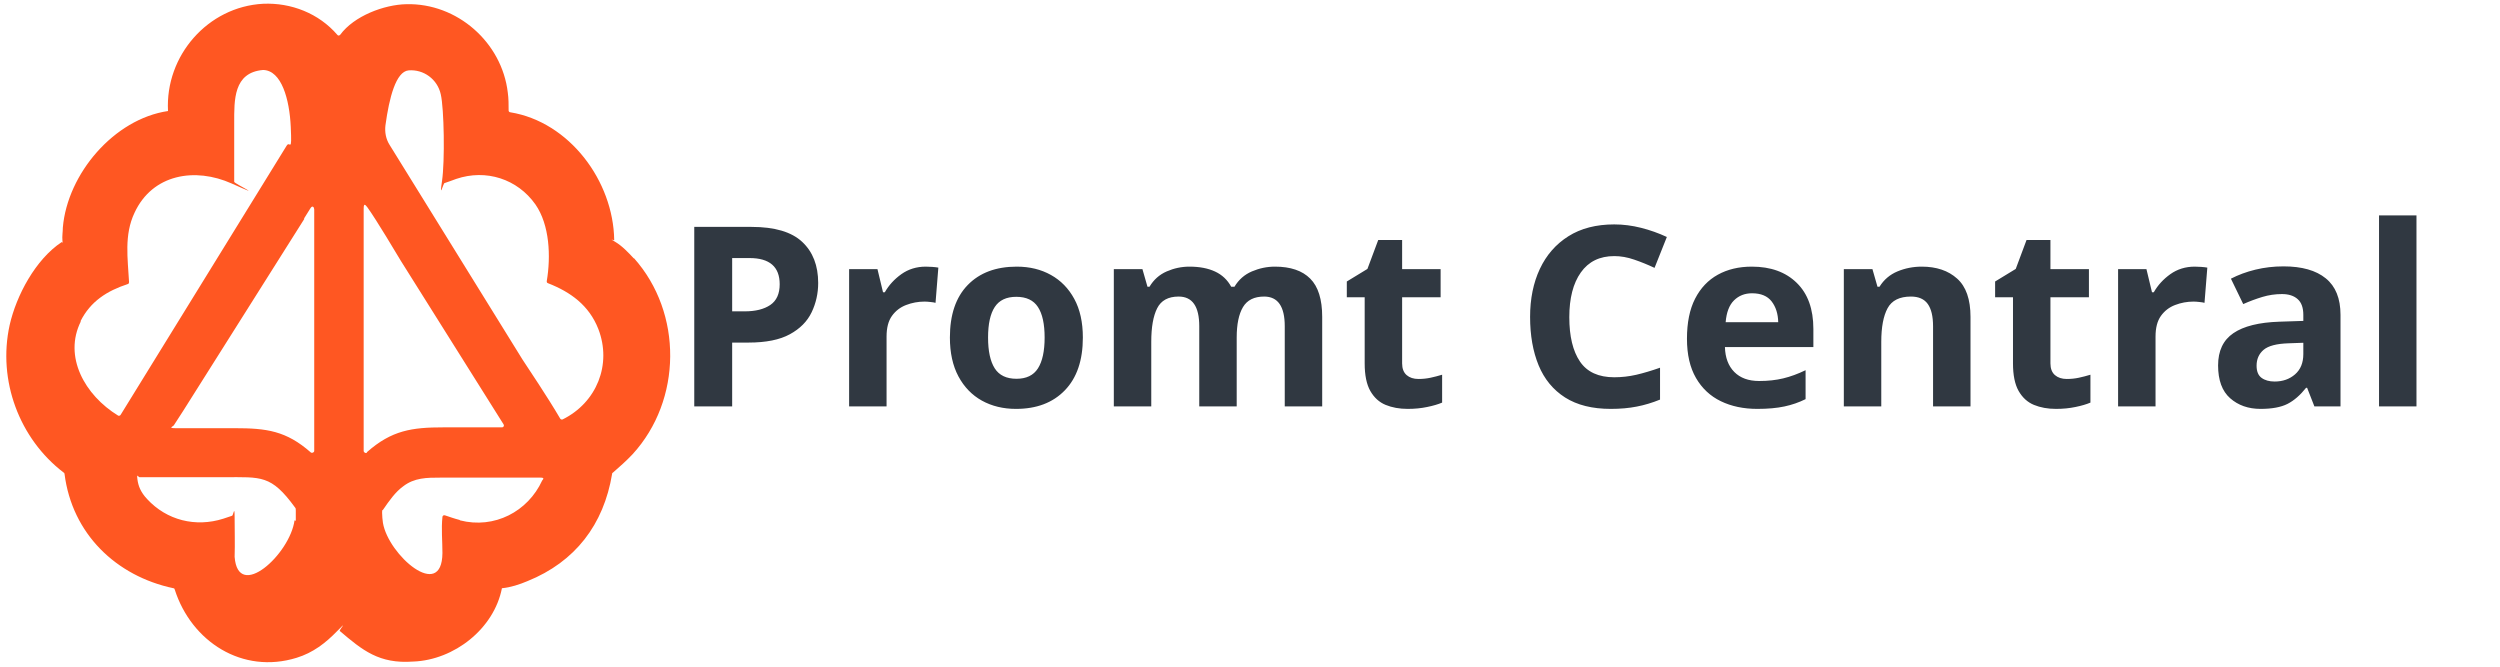
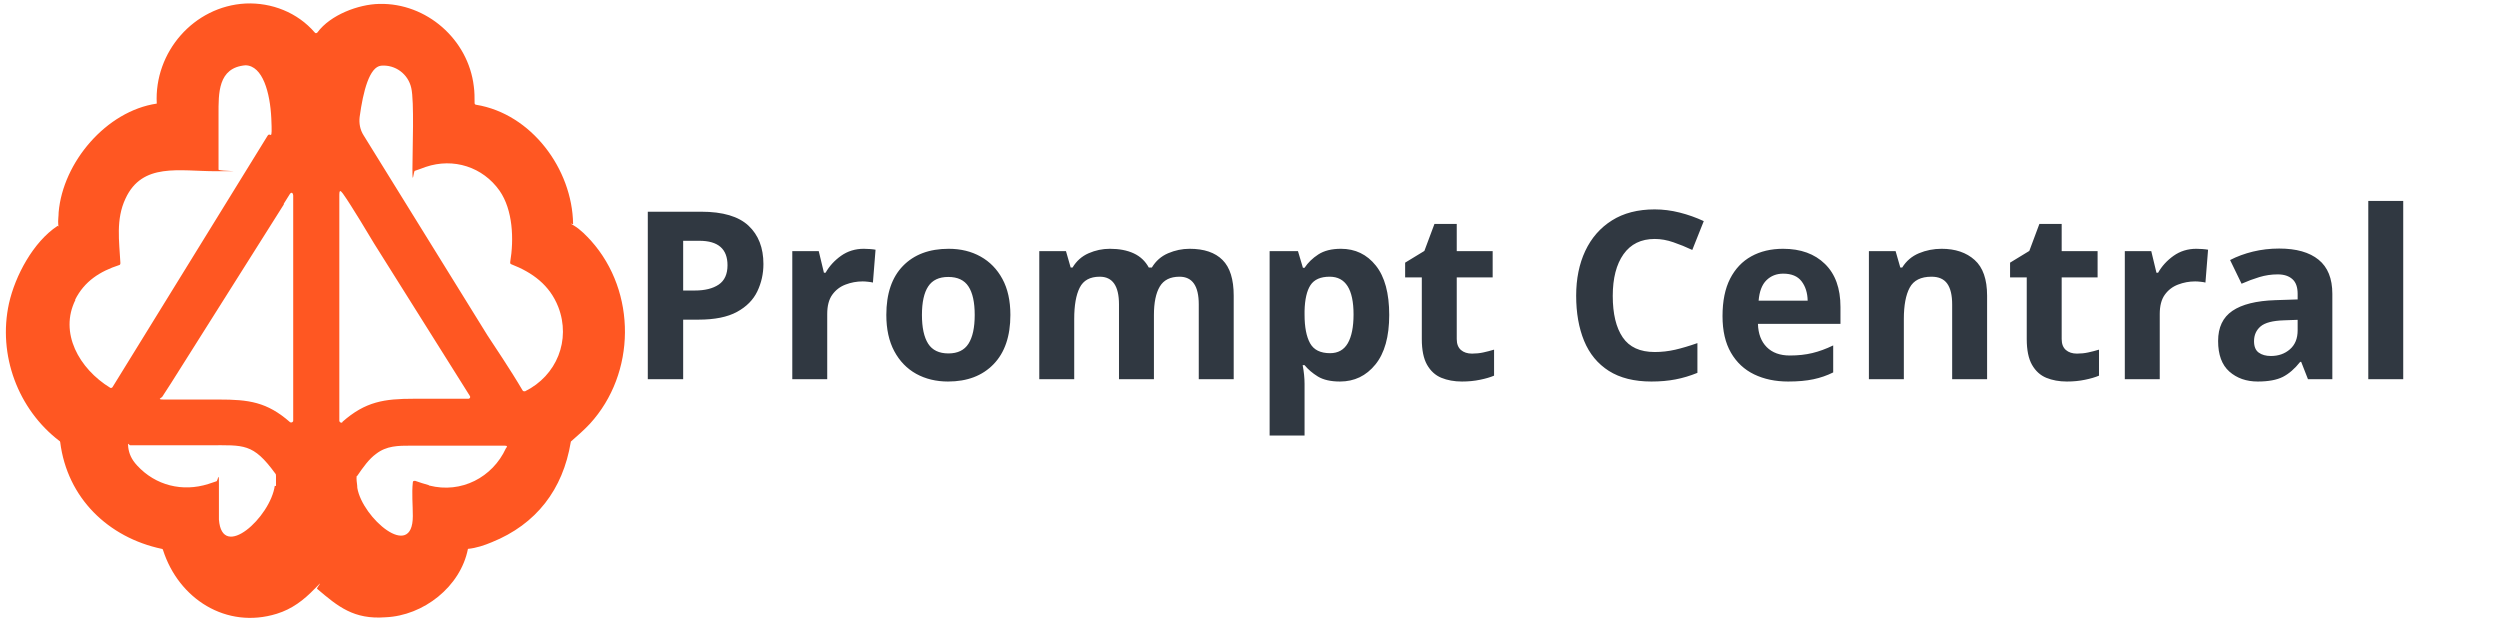
- <svg xmlns="http://www.w3.org/2000/svg" id="Layer_1" data-name="Layer 1" version="1.1" viewBox="0 0 596.7 159">
+ <svg xmlns="http://www.w3.org/2000/svg" id="Layer_1" data-name="Layer 1" version="1.1" viewBox="0 0 639.5 159">
  <defs>
    <style>
      .cls-1 {
        fill: #303841;
        font-family: Montserrat-Bold, Montserrat;
        font-size: 60px;
        font-weight: 700;
      }

-       .cls-2 {
+       .cls-1, .cls-2 {
+         isolation: isolate;
+       }
+ 
+       .cls-3 {
        fill: #ff5722;
        stroke-width: 0px;
      }
    </style>
  </defs>
-   <text class="cls-1" transform="translate(160.3 97)">
-     <tspan x="0" y="0">Promt Central</tspan>
-   </text>
-   <path class="cls-2" d="M151.3,61.7c-1.3-1.4-2.8-3-4.5-4s-.2-.2-.2-.4c-.2-14.1-10.7-28.2-24.8-30.5-.2,0-.4-.2-.4-.4,0-1.4,0-2.9-.2-4.3-1.4-12-12.1-21.4-24.2-21.1-5.3.1-12.5,2.8-15.8,7.3-.2.2-.5.3-.7,0-4.4-5.1-11-7.7-17.7-7.4-13.2.7-23.4,12.4-22.7,25.6h0c-12.9,1.9-24,15-25.1,27.8,0,1-.2,2.1-.1,3.1s0,.3-.2.4c-6.2,4.1-10.8,12.7-12.4,19.8-2.9,13.2,2.3,27.1,12.9,35.2.1,0,.2.2.2.3,1.8,14.3,12.3,24.4,26,27.3.2,0,.3.2.3.3,4,12.5,16.2,20.3,29.1,16.3,3.9-1.2,6.9-3.5,9.7-6.4s.4-.2.6,0c5.4,4.6,9.4,7.9,17.5,7.3h.1c9.7-.4,19.2-7.8,21.1-17.5h0c2.1-.2,4.2-.9,6.1-1.7,11.4-4.6,18.2-13.5,20.2-25.6,0-.1,0-.2.2-.3,1.6-1.4,3.2-2.8,4.7-4.4,11.8-12.9,12-33.7.3-46.8h0ZM72.6,52.1c.5-.8,1-1.6,1.5-2.4s.9-.2.9.3v43.3c0,4.8,0,9.5,0,14.3,0,.4-.5.6-.8.4-5.9-5.2-10.6-5.8-18.2-5.8h-8.3c-1.9,0-3.9,0-5.8,0s-.6-.4-.4-.7c.7-1.1,1.5-2.3,2.2-3.4l28.9-45.8h0ZM87.6,108c-.3.3-.8,0-.8-.4,0-1.3,0-2.5,0-3.8v-48.9c0-1.7,0-3.4,0-5.1s.6-.6.9-.3c2.1,2.9,7.1,11.3,8,12.8l24.5,39c.2.3,0,.7-.4.7h-13.9c-7.6,0-12.4.7-18.3,5.9h0ZM19.2,76.7c2.4-4.8,6.4-7.3,11.3-8.9.2,0,.3-.3.3-.5-.3-5.6-1.2-11.2,1.3-16.5,4.3-9.3,14.5-10.9,23.2-7s.6,0,.6-.4c0-1.4,0-2.8,0-4.3v-9.8c0-5.4-.2-12,6.9-12.6h0c4.4.1,6.3,7,6.6,13.6s-.2,3.1-1,4.5L28.8,99c-.1.2-.4.3-.6.2-8-4.9-13.1-14.1-8.9-22.5h0ZM70.3,124.2c-1.1,8.1-13.5,19.4-14.3,8.7s0,0,0,0c.1-3.1,0-6.3,0-9.4s-.3-.5-.6-.4c-.7.2-1.4.5-2.1.7-6.6,2.1-13.5.4-18.2-4.7-1.5-1.6-2.1-3.1-2.3-4.7s.2-.5.5-.5h20.2c8.9,0,11.2-.6,16.9,7.2h0c.2.2.2.4.2.7,0,.8,0,1.7,0,2.5h0ZM109.7,124.1c-1.2-.3-2.3-.7-3.5-1.1-.3-.1-.6.1-.6.4-.3,2.8,0,5.7,0,8.6-.1,11.6-12.9.5-14.2-7.2-.1-.8-.2-1.6-.2-2.4s0-.5.2-.7c1.5-2.2,3-4.3,4.8-5.6,2.7-2.1,5.7-2.1,8.9-2.1h20.8c.9,0,2,0,3.1,0s.6.4.4.7c-3.4,7.4-11.4,11.6-19.6,9.5h0ZM134.3,100.1h0c-.2.1-.5,0-.6-.2-3.1-5.3-7.5-11.8-9-14.1l-31.7-51.2c-.9-1.4-1.2-3.1-1-4.7.9-6.6,2.5-12.8,5.5-13.1,3.6-.3,6.9,2.1,7.7,5.7.8,3.4,1,16,.3,20.7s.3.5.6.5c1-.3,1.9-.7,2.8-1,7.1-2.4,14.6,0,18.9,6.1,3.4,4.9,3.7,12.4,2.7,18.3,0,.2,0,.4.3.5,5.4,2.1,9.8,5.3,12,10.9,3.3,8.5-.4,17.6-8.5,21.6h0Z" />
+   <g class="cls-2">
+     <text class="cls-1" transform="translate(160.3 97)">
+       <tspan x="0" y="0">Prompt Central</tspan>
+     </text>
+   </g>
+   <path class="cls-3" d="M151.3,61.7c-1.3-1.4-2.8-3-4.5-4s-.2-.2-.2-.4c-.2-14.1-10.7-28.2-24.8-30.5-.2,0-.4-.2-.4-.4,0-1.4,0-2.9-.2-4.3-1.4-12-12.1-21.4-24.2-21.1-5.3.1-12.5,2.8-15.8,7.3-.2.2-.5.3-.7,0-4.4-5.1-11-7.7-17.7-7.4-13.2.7-23.4,12.4-22.7,25.6h0c-12.9,1.9-24,15-25.1,27.8,0,1-.2,2.1-.1,3.1s0,.3-.2.4c-6.2,4.1-10.8,12.7-12.4,19.8-2.9,13.2,2.3,27.1,12.9,35.2.1,0,.2.2.2.3,1.8,14.3,12.3,24.4,26,27.3.2,0,.3.2.3.3,4,12.5,16.2,20.3,29.1,16.3,3.9-1.2,6.9-3.5,9.7-6.4s.4-.2.6,0c5.4,4.6,9.4,7.9,17.5,7.3h0c9.7-.4,19.2-7.8,21.1-17.5h0c2.1-.2,4.2-.9,6.1-1.7,11.4-4.6,18.2-13.5,20.2-25.6,0,0,0-.2.2-.3,1.6-1.4,3.2-2.8,4.7-4.4,11.8-12.9,12-33.7.3-46.8h0ZM72.6,52.3v-.2c.5-.8,1-1.6,1.5-2.4s.9-.2.9.3v57.6c0,.4-.5.6-.8.4-5.9-5.2-10.6-5.8-18.2-5.8h-14.1c-1.9,0-.6-.4-.4-.7.7-1.1,1.5-2.3,2.2-3.4M87.6,108c-.3.3-.8,0-.8-.4v-57.8c0-1.7.6-.6.9-.3,2.1,2.9,7.1,11.3,8,12.8l24.5,39c.2.3,0,.7-.4.7h-13.9c-7.6,0-12.4.7-18.3,5.9h0ZM19.2,76.7c2.4-4.8,6.4-7.3,11.3-8.9.2,0,.3-.3.3-.5-.3-5.6-1.2-11.2,1.3-16.5,4.3-9.3,13.7-7,23.2-7s.6,0,.6-.4v-14.1c0-5.4-.2-12,6.9-12.6h0c4.4.1,6.3,7,6.6,13.6.3,6.6-.2,3.1-1,4.5L28.8,99c-.1.2-.4.3-.6.2-8-4.9-13.1-14.1-8.9-22.5h0ZM70.3,124.2c-1.1,8.1-13.5,19.4-14.3,8.7s0,0,0,0c0-3.1,0-6.3,0-9.4s-.3-.5-.6-.4c-.7.2-1.4.5-2.1.7-6.6,2.1-13.5.4-18.2-4.7-1.5-1.6-2.1-3.1-2.3-4.7s.2-.5.5-.5h20.2c8.9,0,11.2-.6,16.9,7.2h0c.2.2.2.4.2.7v2.5h-.3ZM109.7,124.1c-1.2-.3-2.3-.7-3.5-1.1-.3,0-.6,0-.6.4-.3,2.8,0,5.7,0,8.6,0,11.6-12.9.5-14.2-7.2,0-.8-.2-1.6-.2-2.4s0-.5.2-.7c1.5-2.2,3-4.3,4.8-5.6,2.7-2.1,5.7-2.1,8.9-2.1h23.9c1.1,0,.6.4.4.7-3.4,7.4-11.4,11.6-19.6,9.5h-.1ZM134.3,100.1h0c-.2,0-.5,0-.6-.2-3.1-5.3-7.5-11.8-9-14.1l-31.7-51.2c-.9-1.4-1.2-3.1-1-4.7.9-6.6,2.5-12.8,5.5-13.1,3.6-.3,6.9,2.1,7.7,5.7.8,3.4.3,15.9.3,20.7s.3.5.6.5c1-.3,1.9-.7,2.8-1,7.1-2.4,14.6,0,18.9,6.1,3.4,4.9,3.7,12.4,2.7,18.3,0,.2,0,.4.3.5,5.4,2.1,9.8,5.3,12,10.9,3.3,8.5-.4,17.6-8.5,21.6h0Z" />
</svg>
